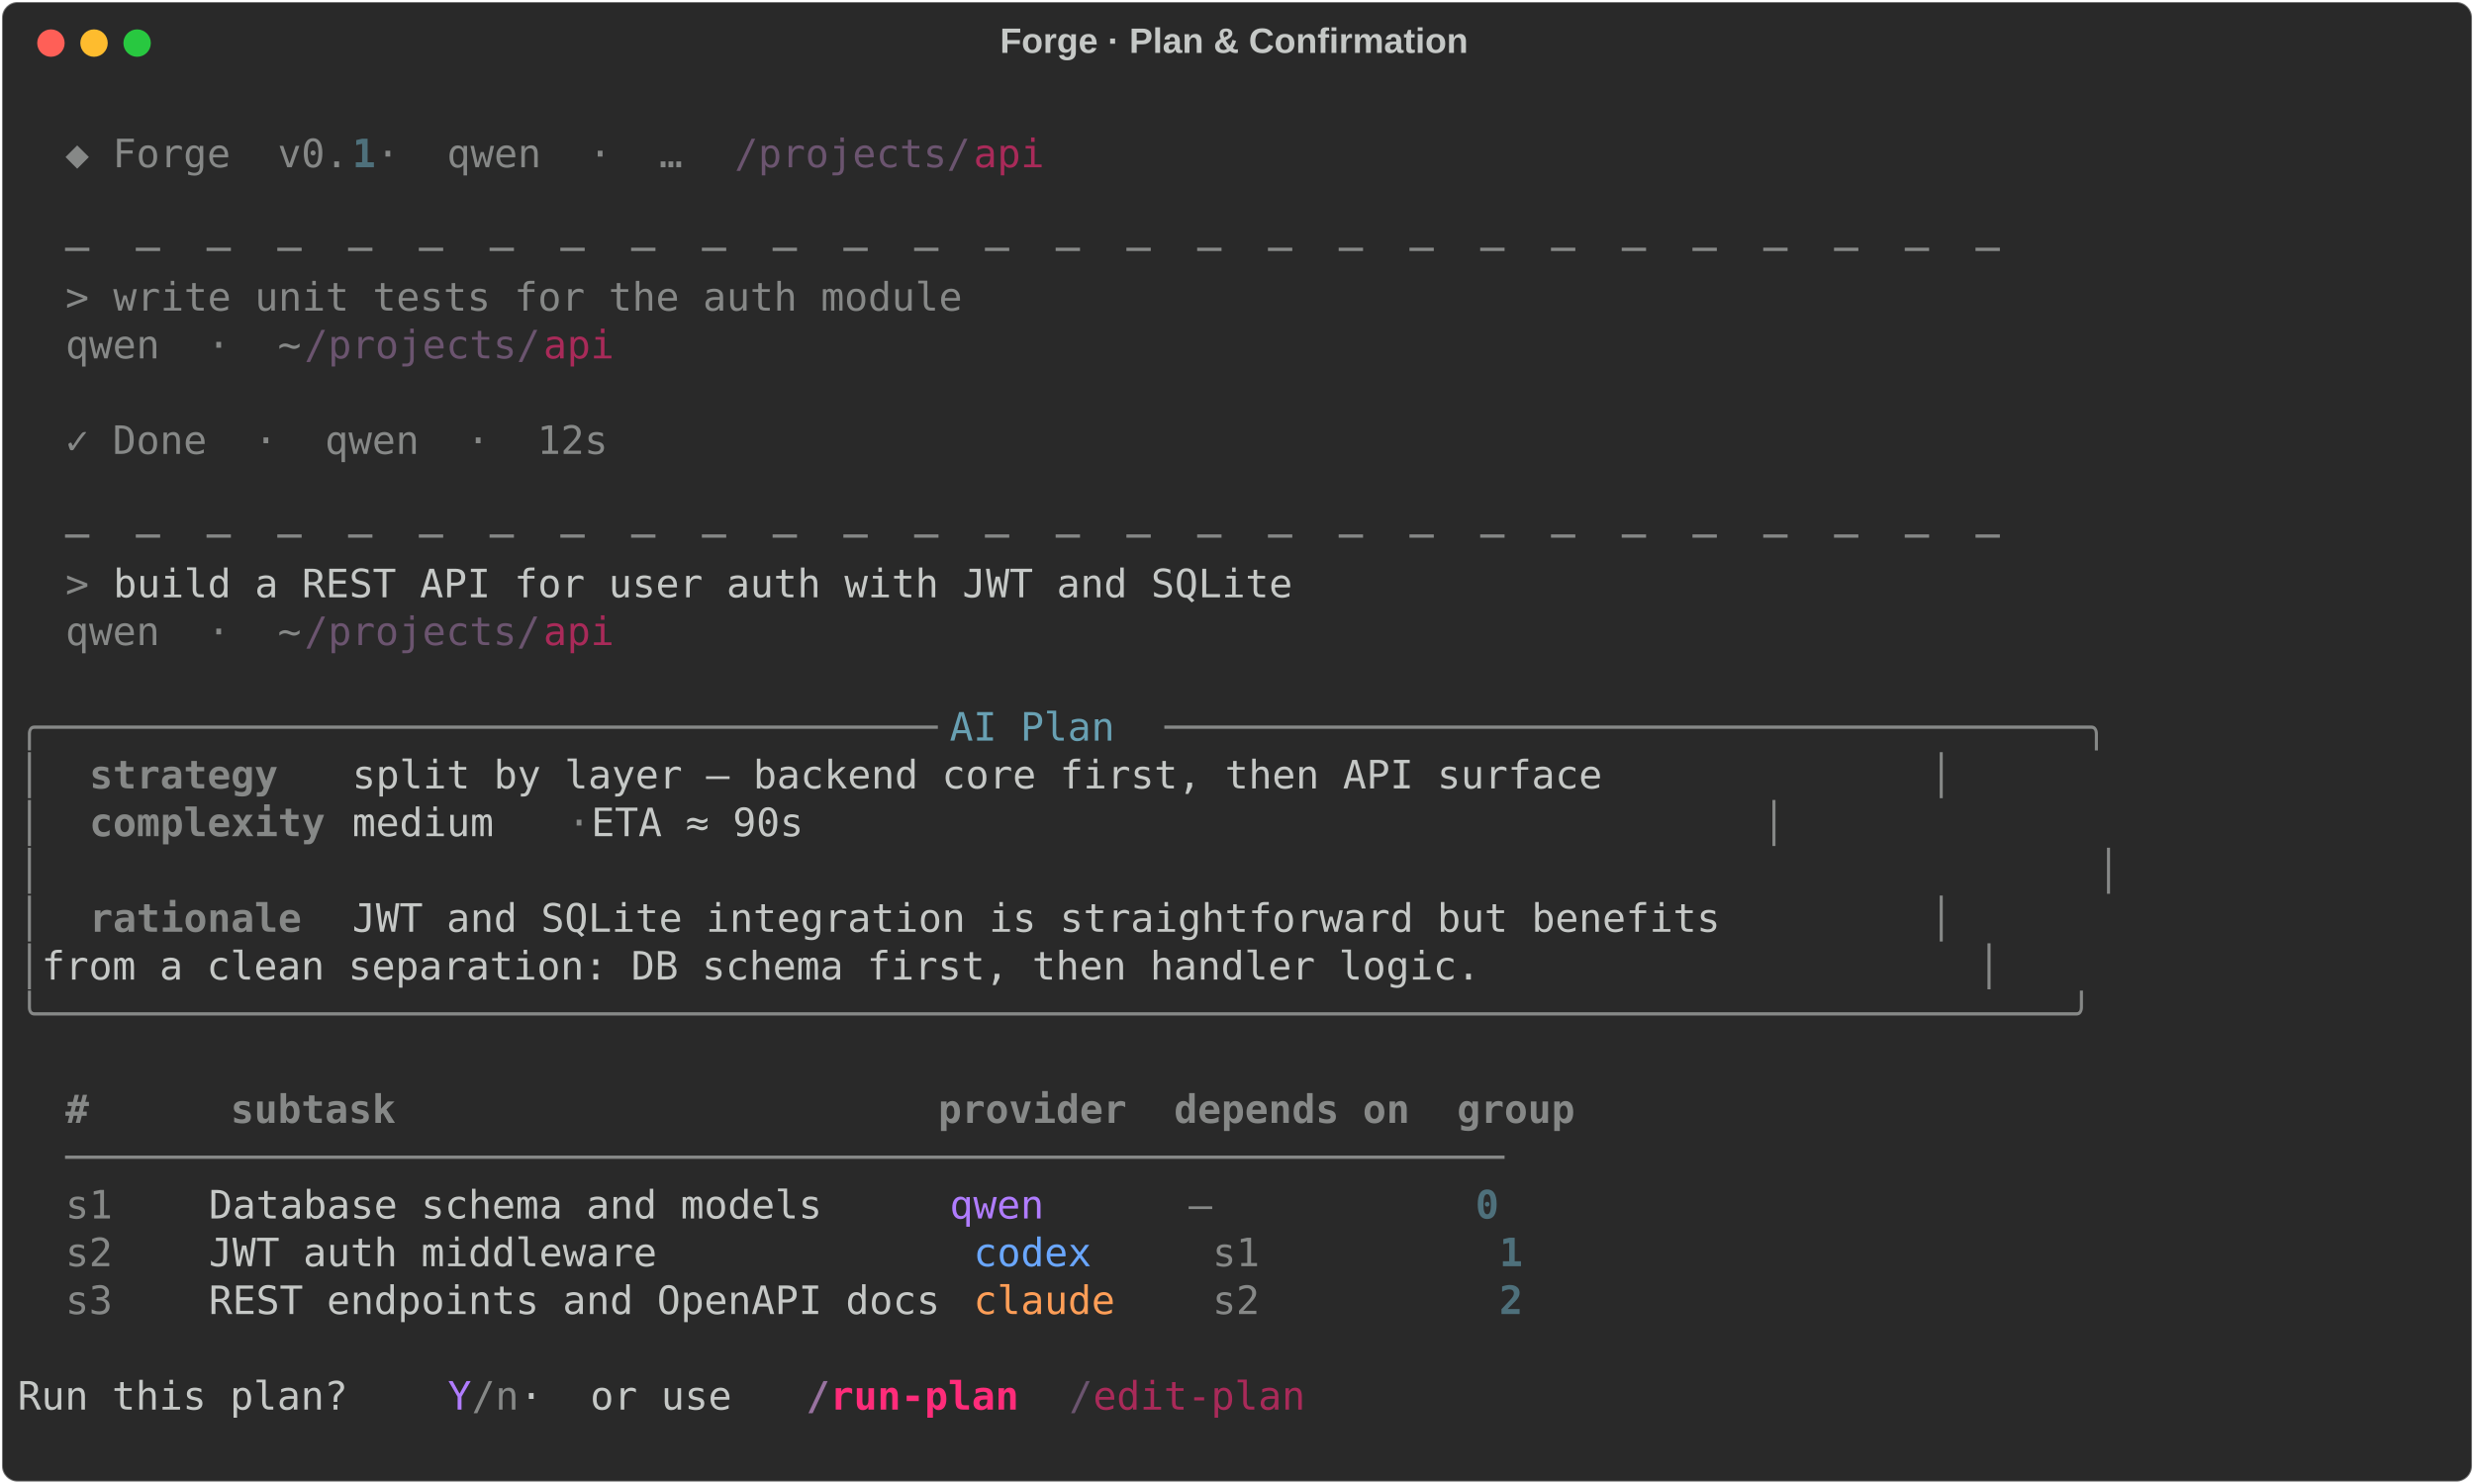
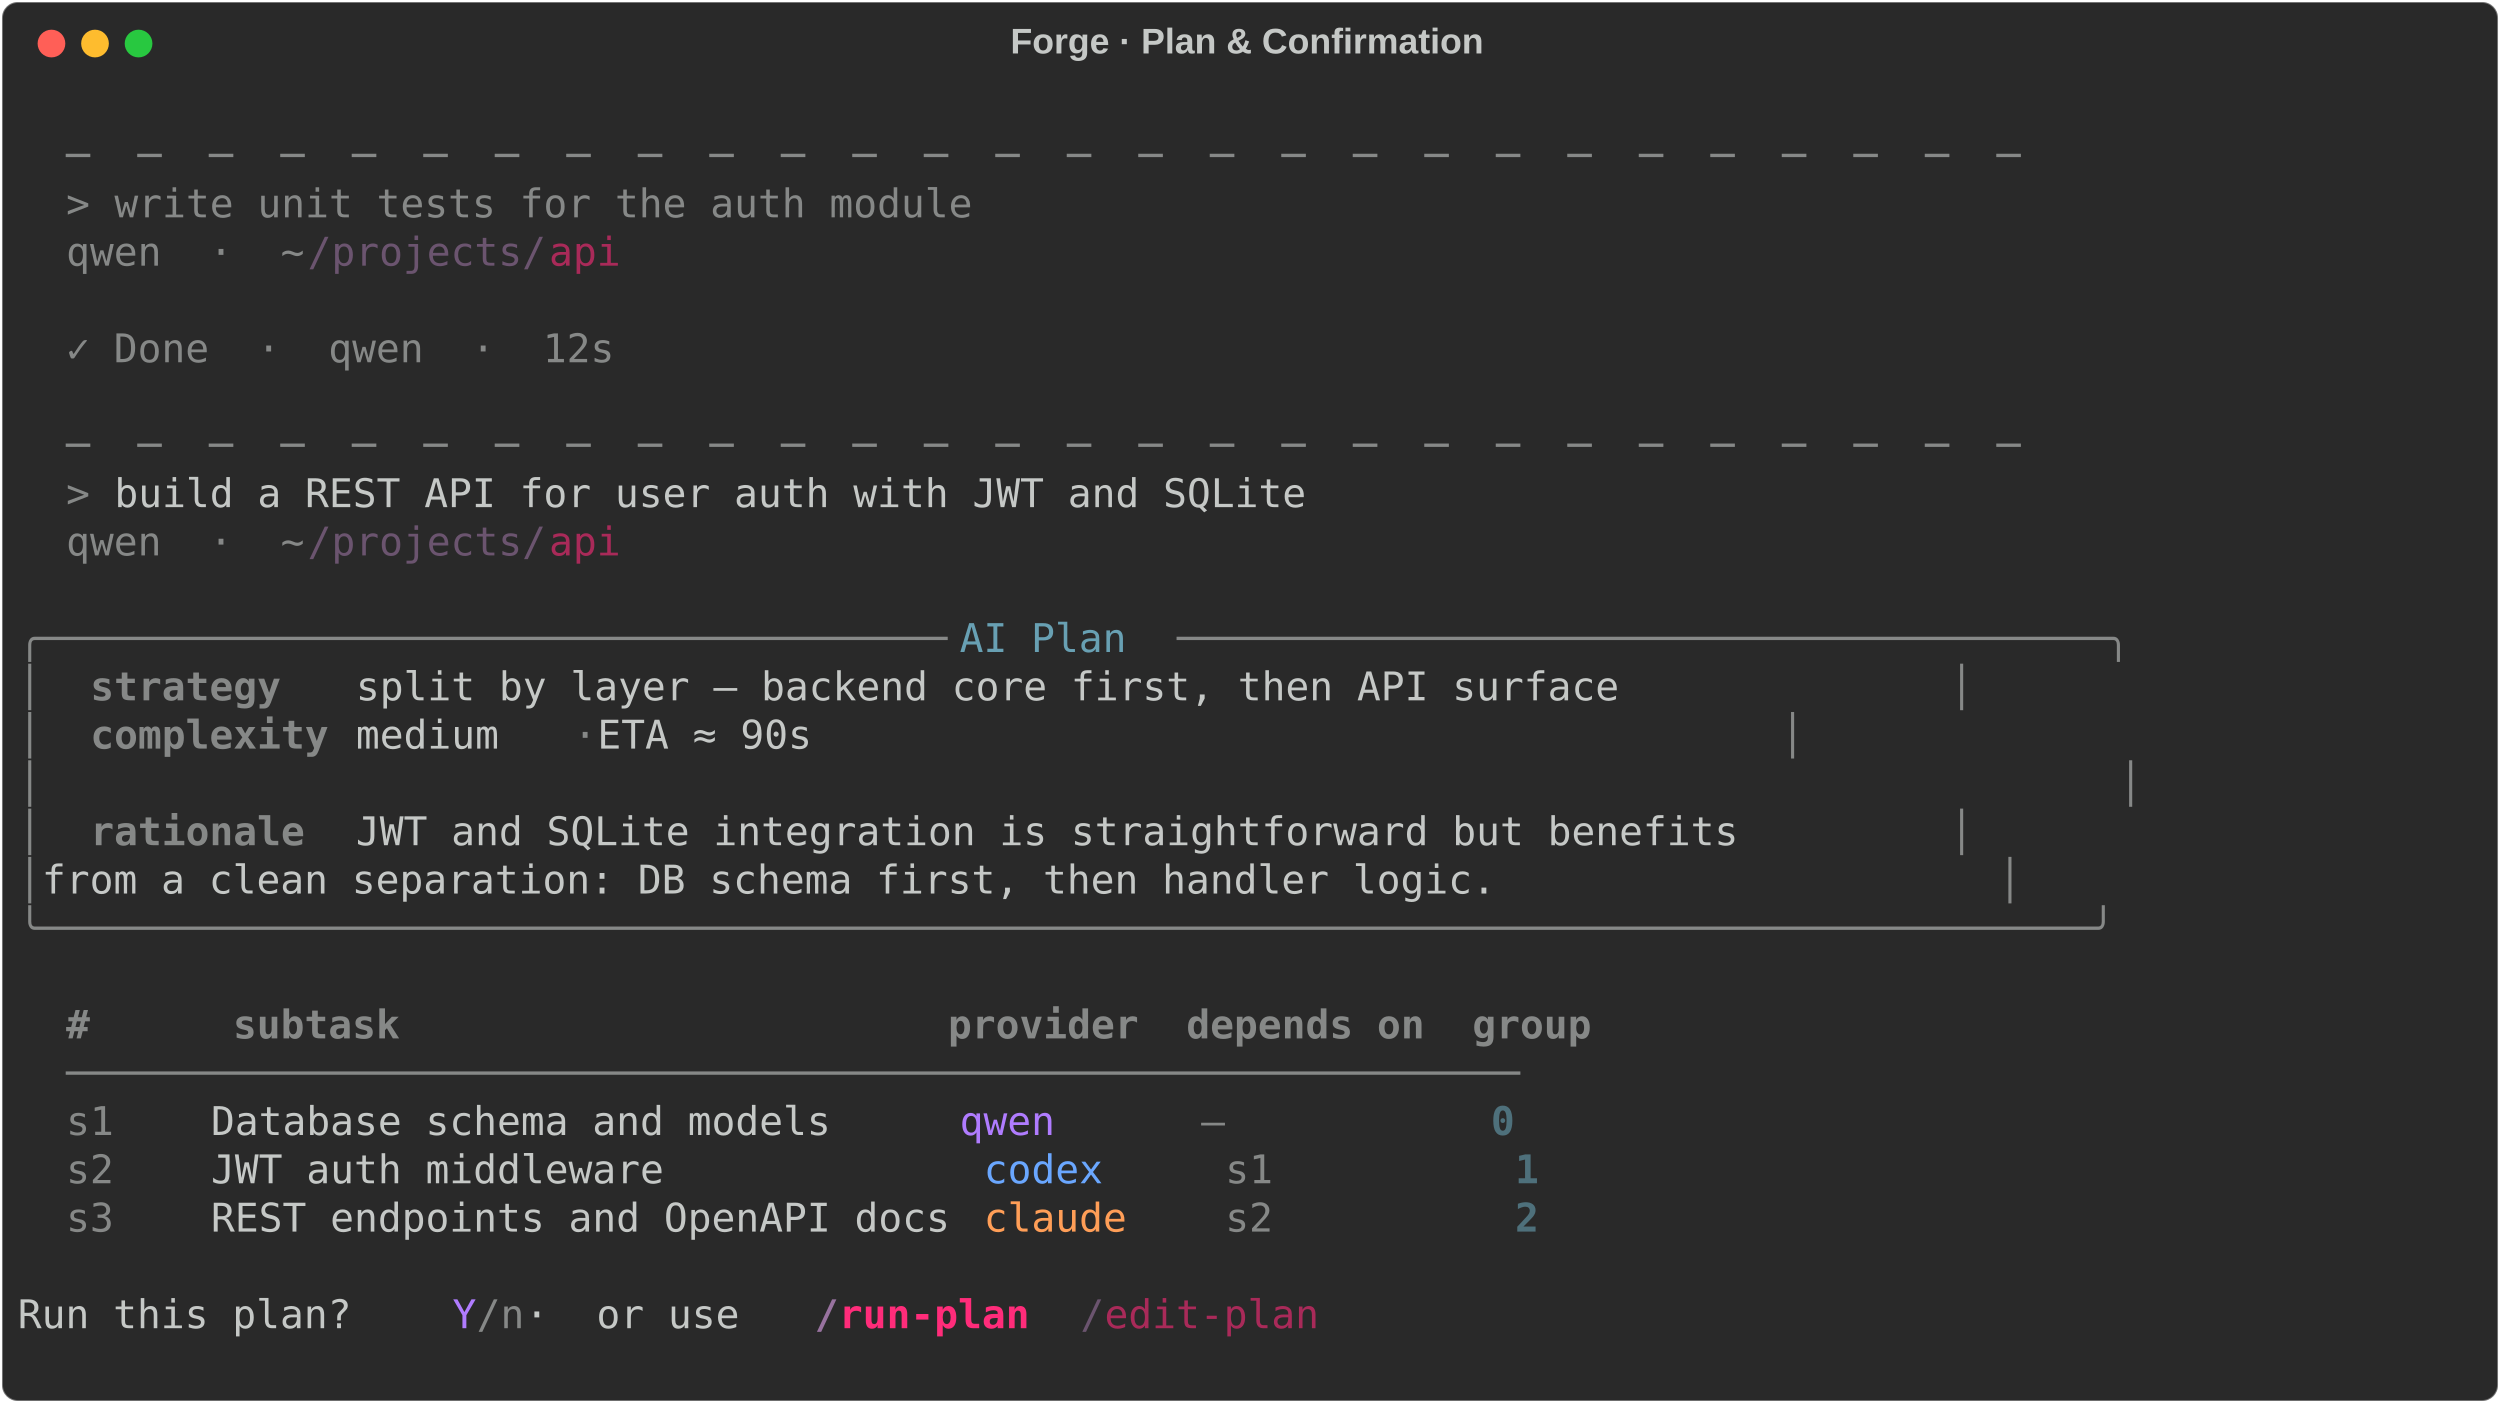
- <svg xmlns="http://www.w3.org/2000/svg" class="rich-terminal" viewBox="0 0 1263 757.6">
+ <svg xmlns="http://www.w3.org/2000/svg" class="rich-terminal" viewBox="0 0 1263 708.8">
  <style>

    @font-face {
        font-family: "Fira Code";
        src: local("FiraCode-Regular"),
                url("https://cdnjs.cloudflare.com/ajax/libs/firacode/6.2.0/woff2/FiraCode-Regular.woff2") format("woff2"),
                url("https://cdnjs.cloudflare.com/ajax/libs/firacode/6.2.0/woff/FiraCode-Regular.woff") format("woff");
        font-style: normal;
        font-weight: 400;
    }
    @font-face {
        font-family: "Fira Code";
        src: local("FiraCode-Bold"),
                url("https://cdnjs.cloudflare.com/ajax/libs/firacode/6.2.0/woff2/FiraCode-Bold.woff2") format("woff2"),
                url("https://cdnjs.cloudflare.com/ajax/libs/firacode/6.2.0/woff/FiraCode-Bold.woff") format("woff");
        font-style: bold;
        font-weight: 700;
    }

-     .terminal-3745211185-matrix {
+     .terminal-745002006-matrix {
        font-family: Fira Code, monospace;
        font-size: 20px;
        line-height: 24.4px;
        font-variant-east-asian: full-width;
    }

-     .terminal-3745211185-title {
+     .terminal-745002006-title {
        font-size: 18px;
        font-weight: bold;
        font-family: arial;
    }

-     .terminal-3745211185-r1 { fill: #c5c8c6 }
- .terminal-3745211185-r2 { fill: #868887 }
- .terminal-3745211185-r3 { fill: #4e707b;font-weight: bold }
- .terminal-3745211185-r4 { fill: #6b546f }
- .terminal-3745211185-r5 { fill: #a92a59 }
- .terminal-3745211185-r6 { fill: #68a0b3 }
- .terminal-3745211185-r7 { fill: #868887;font-weight: bold }
- .terminal-3745211185-r8 { fill: #b07cff }
- .terminal-3745211185-r9 { fill: #6aa7ff }
- .terminal-3745211185-r10 { fill: #ff9e57 }
- .terminal-3745211185-r11 { fill: #98729f;font-weight: bold }
- .terminal-3745211185-r12 { fill: #ff2c7a;font-weight: bold }
+     .terminal-745002006-r1 { fill: #c5c8c6 }
+ .terminal-745002006-r2 { fill: #868887 }
+ .terminal-745002006-r3 { fill: #6b546f }
+ .terminal-745002006-r4 { fill: #a92a59 }
+ .terminal-745002006-r5 { fill: #68a0b3 }
+ .terminal-745002006-r6 { fill: #868887;font-weight: bold }
+ .terminal-745002006-r7 { fill: #b07cff }
+ .terminal-745002006-r8 { fill: #4e707b;font-weight: bold }
+ .terminal-745002006-r9 { fill: #6aa7ff }
+ .terminal-745002006-r10 { fill: #ff9e57 }
+ .terminal-745002006-r11 { fill: #98729f;font-weight: bold }
+ .terminal-745002006-r12 { fill: #ff2c7a;font-weight: bold }
    </style>
  <defs>
-     <clipPath id="terminal-3745211185-clip-terminal">
-       <rect x="0" y="0" width="1243.4" height="706.6" />
-     </clipPath>
-     <clipPath id="terminal-3745211185-line-0">
+     <clipPath id="terminal-745002006-clip-terminal">
+       <rect x="0" y="0" width="1243.4" height="657.8" />
+     </clipPath>
+     <clipPath id="terminal-745002006-line-0">
      <rect x="0" y="1.5" width="1244.4" height="24.65" />
    </clipPath>
-     <clipPath id="terminal-3745211185-line-1">
+     <clipPath id="terminal-745002006-line-1">
      <rect x="0" y="25.9" width="1244.4" height="24.65" />
    </clipPath>
-     <clipPath id="terminal-3745211185-line-2">
+     <clipPath id="terminal-745002006-line-2">
      <rect x="0" y="50.3" width="1244.4" height="24.65" />
    </clipPath>
-     <clipPath id="terminal-3745211185-line-3">
+     <clipPath id="terminal-745002006-line-3">
      <rect x="0" y="74.7" width="1244.4" height="24.65" />
    </clipPath>
-     <clipPath id="terminal-3745211185-line-4">
+     <clipPath id="terminal-745002006-line-4">
      <rect x="0" y="99.1" width="1244.4" height="24.65" />
    </clipPath>
-     <clipPath id="terminal-3745211185-line-5">
+     <clipPath id="terminal-745002006-line-5">
      <rect x="0" y="123.5" width="1244.4" height="24.65" />
    </clipPath>
-     <clipPath id="terminal-3745211185-line-6">
+     <clipPath id="terminal-745002006-line-6">
      <rect x="0" y="147.9" width="1244.4" height="24.65" />
    </clipPath>
-     <clipPath id="terminal-3745211185-line-7">
+     <clipPath id="terminal-745002006-line-7">
      <rect x="0" y="172.3" width="1244.4" height="24.65" />
    </clipPath>
-     <clipPath id="terminal-3745211185-line-8">
+     <clipPath id="terminal-745002006-line-8">
      <rect x="0" y="196.7" width="1244.4" height="24.65" />
    </clipPath>
-     <clipPath id="terminal-3745211185-line-9">
+     <clipPath id="terminal-745002006-line-9">
      <rect x="0" y="221.1" width="1244.4" height="24.65" />
    </clipPath>
-     <clipPath id="terminal-3745211185-line-10">
+     <clipPath id="terminal-745002006-line-10">
      <rect x="0" y="245.5" width="1244.4" height="24.65" />
    </clipPath>
-     <clipPath id="terminal-3745211185-line-11">
+     <clipPath id="terminal-745002006-line-11">
      <rect x="0" y="269.9" width="1244.4" height="24.65" />
    </clipPath>
-     <clipPath id="terminal-3745211185-line-12">
+     <clipPath id="terminal-745002006-line-12">
      <rect x="0" y="294.3" width="1244.4" height="24.65" />
    </clipPath>
-     <clipPath id="terminal-3745211185-line-13">
+     <clipPath id="terminal-745002006-line-13">
      <rect x="0" y="318.7" width="1244.4" height="24.65" />
    </clipPath>
-     <clipPath id="terminal-3745211185-line-14">
+     <clipPath id="terminal-745002006-line-14">
      <rect x="0" y="343.1" width="1244.4" height="24.65" />
    </clipPath>
-     <clipPath id="terminal-3745211185-line-15">
+     <clipPath id="terminal-745002006-line-15">
      <rect x="0" y="367.5" width="1244.4" height="24.65" />
    </clipPath>
-     <clipPath id="terminal-3745211185-line-16">
+     <clipPath id="terminal-745002006-line-16">
      <rect x="0" y="391.9" width="1244.4" height="24.65" />
    </clipPath>
-     <clipPath id="terminal-3745211185-line-17">
+     <clipPath id="terminal-745002006-line-17">
      <rect x="0" y="416.3" width="1244.4" height="24.65" />
    </clipPath>
-     <clipPath id="terminal-3745211185-line-18">
+     <clipPath id="terminal-745002006-line-18">
      <rect x="0" y="440.7" width="1244.4" height="24.65" />
    </clipPath>
-     <clipPath id="terminal-3745211185-line-19">
+     <clipPath id="terminal-745002006-line-19">
      <rect x="0" y="465.1" width="1244.4" height="24.65" />
    </clipPath>
-     <clipPath id="terminal-3745211185-line-20">
+     <clipPath id="terminal-745002006-line-20">
      <rect x="0" y="489.5" width="1244.4" height="24.65" />
    </clipPath>
-     <clipPath id="terminal-3745211185-line-21">
+     <clipPath id="terminal-745002006-line-21">
      <rect x="0" y="513.9" width="1244.4" height="24.65" />
    </clipPath>
-     <clipPath id="terminal-3745211185-line-22">
+     <clipPath id="terminal-745002006-line-22">
      <rect x="0" y="538.3" width="1244.4" height="24.65" />
    </clipPath>
-     <clipPath id="terminal-3745211185-line-23">
+     <clipPath id="terminal-745002006-line-23">
      <rect x="0" y="562.7" width="1244.4" height="24.65" />
    </clipPath>
-     <clipPath id="terminal-3745211185-line-24">
+     <clipPath id="terminal-745002006-line-24">
      <rect x="0" y="587.1" width="1244.4" height="24.65" />
    </clipPath>
-     <clipPath id="terminal-3745211185-line-25">
+     <clipPath id="terminal-745002006-line-25">
      <rect x="0" y="611.5" width="1244.4" height="24.65" />
    </clipPath>
-     <clipPath id="terminal-3745211185-line-26">
-       <rect x="0" y="635.9" width="1244.4" height="24.65" />
-     </clipPath>
-     <clipPath id="terminal-3745211185-line-27">
-       <rect x="0" y="660.3" width="1244.4" height="24.65" />
-     </clipPath>
  </defs>
-   <rect fill="#292929" stroke="rgba(255,255,255,0.35)" stroke-width="1" x="1" y="1" width="1261" height="755.6" rx="8" />
-   <text class="terminal-3745211185-title" fill="#c5c8c6" text-anchor="middle" x="630" y="27">Forge · Plan &amp; Confirmation</text>
+   <rect fill="#292929" stroke="rgba(255,255,255,0.35)" stroke-width="1" x="1" y="1" width="1261" height="706.8" rx="8" />
+   <text class="terminal-745002006-title" fill="#c5c8c6" text-anchor="middle" x="630" y="27">Forge · Plan &amp; Confirmation</text>
  <g transform="translate(26,22)">
    <circle cx="0" cy="0" r="7" fill="#ff5f57" />
    <circle cx="22" cy="0" r="7" fill="#febc2e" />
    <circle cx="44" cy="0" r="7" fill="#28c840" />
  </g>
-   <g transform="translate(9, 41)" clip-path="url(#terminal-3745211185-clip-terminal)">
-     <g class="terminal-3745211185-matrix">
-       <text class="terminal-3745211185-r1" x="1244.4" y="20" textLength="12.2" clip-path="url(#terminal-3745211185-line-0)">
- </text>
-       <text class="terminal-3745211185-r2" x="24.4" y="44.4" textLength="146.4" clip-path="url(#terminal-3745211185-line-1)">◆ Forge  v0.</text>
-       <text class="terminal-3745211185-r3" x="170.8" y="44.4" textLength="12.2" clip-path="url(#terminal-3745211185-line-1)">1</text>
-       <text class="terminal-3745211185-r2" x="183" y="44.4" textLength="183" clip-path="url(#terminal-3745211185-line-1)">  ·  qwen  ·  …</text>
-       <text class="terminal-3745211185-r4" x="366" y="44.4" textLength="122" clip-path="url(#terminal-3745211185-line-1)">/projects/</text>
-       <text class="terminal-3745211185-r5" x="488" y="44.4" textLength="36.6" clip-path="url(#terminal-3745211185-line-1)">api</text>
-       <text class="terminal-3745211185-r1" x="1244.4" y="44.4" textLength="12.2" clip-path="url(#terminal-3745211185-line-1)">
- </text>
-       <text class="terminal-3745211185-r1" x="1244.4" y="68.8" textLength="12.2" clip-path="url(#terminal-3745211185-line-2)">
- </text>
-       <text class="terminal-3745211185-r2" x="24.4" y="93.2" textLength="1049.2" clip-path="url(#terminal-3745211185-line-3)">  ─  ─  ─  ─  ─  ─  ─  ─  ─  ─  ─  ─  ─  ─  ─  ─  ─  ─  ─  ─  ─  ─  ─  ─  ─  ─  ─  ─  </text>
-       <text class="terminal-3745211185-r1" x="1244.4" y="93.2" textLength="12.2" clip-path="url(#terminal-3745211185-line-3)">
- </text>
-       <text class="terminal-3745211185-r2" x="24.4" y="117.6" textLength="12.2" clip-path="url(#terminal-3745211185-line-4)">&gt;</text>
-       <text class="terminal-3745211185-r2" x="48.8" y="117.6" textLength="439.2" clip-path="url(#terminal-3745211185-line-4)">write unit tests for the auth module</text>
-       <text class="terminal-3745211185-r1" x="1244.4" y="117.6" textLength="12.2" clip-path="url(#terminal-3745211185-line-4)">
- </text>
-       <text class="terminal-3745211185-r2" x="24.4" y="142" textLength="122" clip-path="url(#terminal-3745211185-line-5)">qwen  ·  ~</text>
-       <text class="terminal-3745211185-r4" x="146.4" y="142" textLength="122" clip-path="url(#terminal-3745211185-line-5)">/projects/</text>
-       <text class="terminal-3745211185-r5" x="268.4" y="142" textLength="36.6" clip-path="url(#terminal-3745211185-line-5)">api</text>
-       <text class="terminal-3745211185-r1" x="1244.4" y="142" textLength="12.2" clip-path="url(#terminal-3745211185-line-5)">
- </text>
-       <text class="terminal-3745211185-r1" x="1244.4" y="166.4" textLength="12.2" clip-path="url(#terminal-3745211185-line-6)">
- </text>
-       <text class="terminal-3745211185-r2" x="24.4" y="190.8" textLength="280.6" clip-path="url(#terminal-3745211185-line-7)">✓ Done  ·  qwen  ·  12s</text>
-       <text class="terminal-3745211185-r1" x="1244.4" y="190.8" textLength="12.2" clip-path="url(#terminal-3745211185-line-7)">
- </text>
-       <text class="terminal-3745211185-r1" x="1244.4" y="215.2" textLength="12.2" clip-path="url(#terminal-3745211185-line-8)">
- </text>
-       <text class="terminal-3745211185-r2" x="24.4" y="239.6" textLength="1049.2" clip-path="url(#terminal-3745211185-line-9)">  ─  ─  ─  ─  ─  ─  ─  ─  ─  ─  ─  ─  ─  ─  ─  ─  ─  ─  ─  ─  ─  ─  ─  ─  ─  ─  ─  ─  </text>
-       <text class="terminal-3745211185-r1" x="1244.4" y="239.6" textLength="12.2" clip-path="url(#terminal-3745211185-line-9)">
- </text>
-       <text class="terminal-3745211185-r2" x="24.4" y="264" textLength="12.2" clip-path="url(#terminal-3745211185-line-10)">&gt;</text>
-       <text class="terminal-3745211185-r1" x="48.8" y="264" textLength="610" clip-path="url(#terminal-3745211185-line-10)">build a REST API for user auth with JWT and SQLite</text>
-       <text class="terminal-3745211185-r1" x="1244.4" y="264" textLength="12.2" clip-path="url(#terminal-3745211185-line-10)">
- </text>
-       <text class="terminal-3745211185-r2" x="24.4" y="288.4" textLength="122" clip-path="url(#terminal-3745211185-line-11)">qwen  ·  ~</text>
-       <text class="terminal-3745211185-r4" x="146.4" y="288.4" textLength="122" clip-path="url(#terminal-3745211185-line-11)">/projects/</text>
-       <text class="terminal-3745211185-r5" x="268.4" y="288.4" textLength="36.6" clip-path="url(#terminal-3745211185-line-11)">api</text>
-       <text class="terminal-3745211185-r1" x="1244.4" y="288.4" textLength="12.2" clip-path="url(#terminal-3745211185-line-11)">
- </text>
-       <text class="terminal-3745211185-r1" x="1244.4" y="312.8" textLength="12.2" clip-path="url(#terminal-3745211185-line-12)">
- </text>
-       <text class="terminal-3745211185-r2" x="0" y="337.2" textLength="475.8" clip-path="url(#terminal-3745211185-line-13)">╭──────────────────────────────────────</text>
-       <text class="terminal-3745211185-r6" x="475.8" y="337.2" textLength="109.8" clip-path="url(#terminal-3745211185-line-13)"> AI Plan </text>
-       <text class="terminal-3745211185-r2" x="585.6" y="337.2" textLength="488" clip-path="url(#terminal-3745211185-line-13)">───────────────────────────────────────╮</text>
-       <text class="terminal-3745211185-r1" x="1244.4" y="337.2" textLength="12.2" clip-path="url(#terminal-3745211185-line-13)">
- </text>
-       <text class="terminal-3745211185-r2" x="0" y="361.6" textLength="12.2" clip-path="url(#terminal-3745211185-line-14)">│</text>
-       <text class="terminal-3745211185-r7" x="36.6" y="361.6" textLength="134.2" clip-path="url(#terminal-3745211185-line-14)">strategy   </text>
-       <text class="terminal-3745211185-r1" x="170.8" y="361.6" textLength="805.2" clip-path="url(#terminal-3745211185-line-14)"> split by layer — backend core first, then API surface            </text>
-       <text class="terminal-3745211185-r2" x="976" y="361.6" textLength="12.2" clip-path="url(#terminal-3745211185-line-14)">│</text>
-       <text class="terminal-3745211185-r1" x="1244.4" y="361.6" textLength="12.2" clip-path="url(#terminal-3745211185-line-14)">
- </text>
-       <text class="terminal-3745211185-r2" x="0" y="386" textLength="12.2" clip-path="url(#terminal-3745211185-line-15)">│</text>
-       <text class="terminal-3745211185-r7" x="36.6" y="386" textLength="134.2" clip-path="url(#terminal-3745211185-line-15)">complexity </text>
-       <text class="terminal-3745211185-r1" x="170.8" y="386" textLength="109.8" clip-path="url(#terminal-3745211185-line-15)"> medium  </text>
-       <text class="terminal-3745211185-r2" x="280.6" y="386" textLength="12.2" clip-path="url(#terminal-3745211185-line-15)">·</text>
-       <text class="terminal-3745211185-r1" x="292.8" y="386" textLength="597.8" clip-path="url(#terminal-3745211185-line-15)">  ETA ≈ 90s                                      </text>
-       <text class="terminal-3745211185-r2" x="890.6" y="386" textLength="12.2" clip-path="url(#terminal-3745211185-line-15)">│</text>
-       <text class="terminal-3745211185-r1" x="1244.4" y="386" textLength="12.2" clip-path="url(#terminal-3745211185-line-15)">
- </text>
-       <text class="terminal-3745211185-r2" x="0" y="410.4" textLength="12.2" clip-path="url(#terminal-3745211185-line-16)">│</text>
-       <text class="terminal-3745211185-r2" x="1061.4" y="410.4" textLength="12.2" clip-path="url(#terminal-3745211185-line-16)">│</text>
-       <text class="terminal-3745211185-r1" x="1244.4" y="410.4" textLength="12.2" clip-path="url(#terminal-3745211185-line-16)">
- </text>
-       <text class="terminal-3745211185-r2" x="0" y="434.8" textLength="12.2" clip-path="url(#terminal-3745211185-line-17)">│</text>
-       <text class="terminal-3745211185-r7" x="36.6" y="434.8" textLength="134.2" clip-path="url(#terminal-3745211185-line-17)">rationale  </text>
-       <text class="terminal-3745211185-r1" x="170.8" y="434.8" textLength="805.2" clip-path="url(#terminal-3745211185-line-17)"> JWT and SQLite integration is straightforward but benefits       </text>
-       <text class="terminal-3745211185-r2" x="976" y="434.8" textLength="12.2" clip-path="url(#terminal-3745211185-line-17)">│</text>
-       <text class="terminal-3745211185-r1" x="1244.4" y="434.8" textLength="12.2" clip-path="url(#terminal-3745211185-line-17)">
- </text>
-       <text class="terminal-3745211185-r2" x="0" y="459.2" textLength="12.2" clip-path="url(#terminal-3745211185-line-18)">│</text>
-       <text class="terminal-3745211185-r1" x="12.2" y="459.2" textLength="988.2" clip-path="url(#terminal-3745211185-line-18)">               from a clean separation: DB schema first, then handler logic.     </text>
-       <text class="terminal-3745211185-r2" x="1000.4" y="459.2" textLength="12.2" clip-path="url(#terminal-3745211185-line-18)">│</text>
-       <text class="terminal-3745211185-r1" x="1244.4" y="459.2" textLength="12.2" clip-path="url(#terminal-3745211185-line-18)">
- </text>
-       <text class="terminal-3745211185-r2" x="0" y="483.6" textLength="1073.6" clip-path="url(#terminal-3745211185-line-19)">╰──────────────────────────────────────────────────────────────────────────────────────╯</text>
-       <text class="terminal-3745211185-r1" x="1244.4" y="483.6" textLength="12.2" clip-path="url(#terminal-3745211185-line-19)">
- </text>
-       <text class="terminal-3745211185-r1" x="1244.4" y="508" textLength="12.2" clip-path="url(#terminal-3745211185-line-20)">
- </text>
-       <text class="terminal-3745211185-r7" x="24.4" y="532.4" textLength="780.8" clip-path="url(#terminal-3745211185-line-21)">#      subtask                       provider  depends on  group</text>
-       <text class="terminal-3745211185-r1" x="1244.4" y="532.4" textLength="12.2" clip-path="url(#terminal-3745211185-line-21)">
- </text>
-       <text class="terminal-3745211185-r2" x="24.4" y="556.8" textLength="744.2" clip-path="url(#terminal-3745211185-line-22)">─────────────────────────────────────────────────────────────</text>
-       <text class="terminal-3745211185-r1" x="1244.4" y="556.8" textLength="12.2" clip-path="url(#terminal-3745211185-line-22)">
- </text>
-       <text class="terminal-3745211185-r2" x="24.4" y="581.2" textLength="73.2" clip-path="url(#terminal-3745211185-line-23)">s1    </text>
-       <text class="terminal-3745211185-r1" x="97.6" y="581.2" textLength="378.2" clip-path="url(#terminal-3745211185-line-23)">Database schema and models     </text>
-       <text class="terminal-3745211185-r8" x="475.8" y="581.2" textLength="122" clip-path="url(#terminal-3745211185-line-23)">qwen      </text>
-       <text class="terminal-3745211185-r2" x="597.8" y="581.2" textLength="146.4" clip-path="url(#terminal-3745211185-line-23)">—           </text>
-       <text class="terminal-3745211185-r3" x="744.2" y="581.2" textLength="12.2" clip-path="url(#terminal-3745211185-line-23)">0</text>
-       <text class="terminal-3745211185-r1" x="1244.4" y="581.2" textLength="12.2" clip-path="url(#terminal-3745211185-line-23)">
- </text>
-       <text class="terminal-3745211185-r2" x="24.4" y="605.6" textLength="73.2" clip-path="url(#terminal-3745211185-line-24)">s2    </text>
-       <text class="terminal-3745211185-r1" x="97.6" y="605.6" textLength="390.4" clip-path="url(#terminal-3745211185-line-24)">JWT auth middleware             </text>
-       <text class="terminal-3745211185-r9" x="488" y="605.6" textLength="122" clip-path="url(#terminal-3745211185-line-24)">codex     </text>
-       <text class="terminal-3745211185-r2" x="610" y="605.6" textLength="146.4" clip-path="url(#terminal-3745211185-line-24)">s1          </text>
-       <text class="terminal-3745211185-r3" x="756.4" y="605.6" textLength="12.2" clip-path="url(#terminal-3745211185-line-24)">1</text>
-       <text class="terminal-3745211185-r1" x="1244.4" y="605.6" textLength="12.2" clip-path="url(#terminal-3745211185-line-24)">
- </text>
-       <text class="terminal-3745211185-r2" x="24.4" y="630" textLength="73.2" clip-path="url(#terminal-3745211185-line-25)">s3    </text>
-       <text class="terminal-3745211185-r1" x="97.6" y="630" textLength="390.4" clip-path="url(#terminal-3745211185-line-25)">REST endpoints and OpenAPI docs </text>
-       <text class="terminal-3745211185-r10" x="488" y="630" textLength="122" clip-path="url(#terminal-3745211185-line-25)">claude    </text>
-       <text class="terminal-3745211185-r2" x="610" y="630" textLength="146.4" clip-path="url(#terminal-3745211185-line-25)">s2          </text>
-       <text class="terminal-3745211185-r3" x="756.4" y="630" textLength="12.2" clip-path="url(#terminal-3745211185-line-25)">2</text>
-       <text class="terminal-3745211185-r1" x="1244.4" y="630" textLength="12.2" clip-path="url(#terminal-3745211185-line-25)">
- </text>
-       <text class="terminal-3745211185-r1" x="1244.4" y="654.4" textLength="12.2" clip-path="url(#terminal-3745211185-line-26)">
- </text>
-       <text class="terminal-3745211185-r1" x="0" y="678.8" textLength="219.6" clip-path="url(#terminal-3745211185-line-27)">  Run this plan?  </text>
-       <text class="terminal-3745211185-r8" x="219.6" y="678.8" textLength="12.2" clip-path="url(#terminal-3745211185-line-27)">Y</text>
-       <text class="terminal-3745211185-r2" x="231.8" y="678.8" textLength="24.4" clip-path="url(#terminal-3745211185-line-27)">/n</text>
-       <text class="terminal-3745211185-r1" x="256.2" y="678.8" textLength="146.4" clip-path="url(#terminal-3745211185-line-27)">  ·  or use </text>
-       <text class="terminal-3745211185-r11" x="402.6" y="678.8" textLength="12.2" clip-path="url(#terminal-3745211185-line-27)">/</text>
-       <text class="terminal-3745211185-r12" x="414.8" y="678.8" textLength="97.6" clip-path="url(#terminal-3745211185-line-27)">run-plan</text>
-       <text class="terminal-3745211185-r4" x="536.8" y="678.8" textLength="12.2" clip-path="url(#terminal-3745211185-line-27)">/</text>
-       <text class="terminal-3745211185-r5" x="549" y="678.8" textLength="109.8" clip-path="url(#terminal-3745211185-line-27)">edit-plan</text>
-       <text class="terminal-3745211185-r1" x="1244.4" y="678.8" textLength="12.2" clip-path="url(#terminal-3745211185-line-27)">
- </text>
-       <text class="terminal-3745211185-r1" x="1244.4" y="703.2" textLength="12.2" clip-path="url(#terminal-3745211185-line-28)">
+   <g transform="translate(9, 41)" clip-path="url(#terminal-745002006-clip-terminal)">
+     <g class="terminal-745002006-matrix">
+       <text class="terminal-745002006-r1" x="1244.4" y="20" textLength="12.2" clip-path="url(#terminal-745002006-line-0)">
+ </text>
+       <text class="terminal-745002006-r2" x="24.4" y="44.4" textLength="1049.2" clip-path="url(#terminal-745002006-line-1)">  ─  ─  ─  ─  ─  ─  ─  ─  ─  ─  ─  ─  ─  ─  ─  ─  ─  ─  ─  ─  ─  ─  ─  ─  ─  ─  ─  ─  </text>
+       <text class="terminal-745002006-r1" x="1244.4" y="44.4" textLength="12.2" clip-path="url(#terminal-745002006-line-1)">
+ </text>
+       <text class="terminal-745002006-r2" x="24.4" y="68.8" textLength="12.2" clip-path="url(#terminal-745002006-line-2)">&gt;</text>
+       <text class="terminal-745002006-r2" x="48.8" y="68.8" textLength="439.2" clip-path="url(#terminal-745002006-line-2)">write unit tests for the auth module</text>
+       <text class="terminal-745002006-r1" x="1244.4" y="68.8" textLength="12.2" clip-path="url(#terminal-745002006-line-2)">
+ </text>
+       <text class="terminal-745002006-r2" x="24.4" y="93.2" textLength="122" clip-path="url(#terminal-745002006-line-3)">qwen  ·  ~</text>
+       <text class="terminal-745002006-r3" x="146.4" y="93.2" textLength="122" clip-path="url(#terminal-745002006-line-3)">/projects/</text>
+       <text class="terminal-745002006-r4" x="268.4" y="93.2" textLength="36.6" clip-path="url(#terminal-745002006-line-3)">api</text>
+       <text class="terminal-745002006-r1" x="1244.4" y="93.2" textLength="12.2" clip-path="url(#terminal-745002006-line-3)">
+ </text>
+       <text class="terminal-745002006-r1" x="1244.4" y="117.6" textLength="12.2" clip-path="url(#terminal-745002006-line-4)">
+ </text>
+       <text class="terminal-745002006-r2" x="24.4" y="142" textLength="280.6" clip-path="url(#terminal-745002006-line-5)">✓ Done  ·  qwen  ·  12s</text>
+       <text class="terminal-745002006-r1" x="1244.4" y="142" textLength="12.2" clip-path="url(#terminal-745002006-line-5)">
+ </text>
+       <text class="terminal-745002006-r1" x="1244.4" y="166.4" textLength="12.2" clip-path="url(#terminal-745002006-line-6)">
+ </text>
+       <text class="terminal-745002006-r2" x="24.4" y="190.8" textLength="1049.2" clip-path="url(#terminal-745002006-line-7)">  ─  ─  ─  ─  ─  ─  ─  ─  ─  ─  ─  ─  ─  ─  ─  ─  ─  ─  ─  ─  ─  ─  ─  ─  ─  ─  ─  ─  </text>
+       <text class="terminal-745002006-r1" x="1244.4" y="190.8" textLength="12.2" clip-path="url(#terminal-745002006-line-7)">
+ </text>
+       <text class="terminal-745002006-r2" x="24.4" y="215.2" textLength="12.2" clip-path="url(#terminal-745002006-line-8)">&gt;</text>
+       <text class="terminal-745002006-r1" x="48.8" y="215.2" textLength="610" clip-path="url(#terminal-745002006-line-8)">build a REST API for user auth with JWT and SQLite</text>
+       <text class="terminal-745002006-r1" x="1244.4" y="215.2" textLength="12.2" clip-path="url(#terminal-745002006-line-8)">
+ </text>
+       <text class="terminal-745002006-r2" x="24.4" y="239.6" textLength="122" clip-path="url(#terminal-745002006-line-9)">qwen  ·  ~</text>
+       <text class="terminal-745002006-r3" x="146.4" y="239.6" textLength="122" clip-path="url(#terminal-745002006-line-9)">/projects/</text>
+       <text class="terminal-745002006-r4" x="268.4" y="239.6" textLength="36.6" clip-path="url(#terminal-745002006-line-9)">api</text>
+       <text class="terminal-745002006-r1" x="1244.4" y="239.6" textLength="12.2" clip-path="url(#terminal-745002006-line-9)">
+ </text>
+       <text class="terminal-745002006-r1" x="1244.4" y="264" textLength="12.2" clip-path="url(#terminal-745002006-line-10)">
+ </text>
+       <text class="terminal-745002006-r2" x="0" y="288.4" textLength="475.8" clip-path="url(#terminal-745002006-line-11)">╭──────────────────────────────────────</text>
+       <text class="terminal-745002006-r5" x="475.8" y="288.4" textLength="109.8" clip-path="url(#terminal-745002006-line-11)"> AI Plan </text>
+       <text class="terminal-745002006-r2" x="585.6" y="288.4" textLength="488" clip-path="url(#terminal-745002006-line-11)">───────────────────────────────────────╮</text>
+       <text class="terminal-745002006-r1" x="1244.4" y="288.4" textLength="12.2" clip-path="url(#terminal-745002006-line-11)">
+ </text>
+       <text class="terminal-745002006-r2" x="0" y="312.8" textLength="12.2" clip-path="url(#terminal-745002006-line-12)">│</text>
+       <text class="terminal-745002006-r6" x="36.6" y="312.8" textLength="134.2" clip-path="url(#terminal-745002006-line-12)">strategy   </text>
+       <text class="terminal-745002006-r1" x="170.8" y="312.8" textLength="805.2" clip-path="url(#terminal-745002006-line-12)"> split by layer — backend core first, then API surface            </text>
+       <text class="terminal-745002006-r2" x="976" y="312.8" textLength="12.2" clip-path="url(#terminal-745002006-line-12)">│</text>
+       <text class="terminal-745002006-r1" x="1244.4" y="312.8" textLength="12.2" clip-path="url(#terminal-745002006-line-12)">
+ </text>
+       <text class="terminal-745002006-r2" x="0" y="337.2" textLength="12.2" clip-path="url(#terminal-745002006-line-13)">│</text>
+       <text class="terminal-745002006-r6" x="36.6" y="337.2" textLength="134.2" clip-path="url(#terminal-745002006-line-13)">complexity </text>
+       <text class="terminal-745002006-r1" x="170.8" y="337.2" textLength="109.8" clip-path="url(#terminal-745002006-line-13)"> medium  </text>
+       <text class="terminal-745002006-r2" x="280.6" y="337.2" textLength="12.2" clip-path="url(#terminal-745002006-line-13)">·</text>
+       <text class="terminal-745002006-r1" x="292.8" y="337.2" textLength="597.8" clip-path="url(#terminal-745002006-line-13)">  ETA ≈ 90s                                      </text>
+       <text class="terminal-745002006-r2" x="890.6" y="337.2" textLength="12.2" clip-path="url(#terminal-745002006-line-13)">│</text>
+       <text class="terminal-745002006-r1" x="1244.4" y="337.2" textLength="12.2" clip-path="url(#terminal-745002006-line-13)">
+ </text>
+       <text class="terminal-745002006-r2" x="0" y="361.6" textLength="12.2" clip-path="url(#terminal-745002006-line-14)">│</text>
+       <text class="terminal-745002006-r2" x="1061.4" y="361.6" textLength="12.2" clip-path="url(#terminal-745002006-line-14)">│</text>
+       <text class="terminal-745002006-r1" x="1244.4" y="361.6" textLength="12.2" clip-path="url(#terminal-745002006-line-14)">
+ </text>
+       <text class="terminal-745002006-r2" x="0" y="386" textLength="12.2" clip-path="url(#terminal-745002006-line-15)">│</text>
+       <text class="terminal-745002006-r6" x="36.6" y="386" textLength="134.2" clip-path="url(#terminal-745002006-line-15)">rationale  </text>
+       <text class="terminal-745002006-r1" x="170.8" y="386" textLength="805.2" clip-path="url(#terminal-745002006-line-15)"> JWT and SQLite integration is straightforward but benefits       </text>
+       <text class="terminal-745002006-r2" x="976" y="386" textLength="12.2" clip-path="url(#terminal-745002006-line-15)">│</text>
+       <text class="terminal-745002006-r1" x="1244.4" y="386" textLength="12.2" clip-path="url(#terminal-745002006-line-15)">
+ </text>
+       <text class="terminal-745002006-r2" x="0" y="410.4" textLength="12.2" clip-path="url(#terminal-745002006-line-16)">│</text>
+       <text class="terminal-745002006-r1" x="12.2" y="410.4" textLength="988.2" clip-path="url(#terminal-745002006-line-16)">               from a clean separation: DB schema first, then handler logic.     </text>
+       <text class="terminal-745002006-r2" x="1000.4" y="410.4" textLength="12.2" clip-path="url(#terminal-745002006-line-16)">│</text>
+       <text class="terminal-745002006-r1" x="1244.4" y="410.4" textLength="12.2" clip-path="url(#terminal-745002006-line-16)">
+ </text>
+       <text class="terminal-745002006-r2" x="0" y="434.8" textLength="1073.6" clip-path="url(#terminal-745002006-line-17)">╰──────────────────────────────────────────────────────────────────────────────────────╯</text>
+       <text class="terminal-745002006-r1" x="1244.4" y="434.8" textLength="12.2" clip-path="url(#terminal-745002006-line-17)">
+ </text>
+       <text class="terminal-745002006-r1" x="1244.4" y="459.2" textLength="12.2" clip-path="url(#terminal-745002006-line-18)">
+ </text>
+       <text class="terminal-745002006-r6" x="24.4" y="483.6" textLength="780.8" clip-path="url(#terminal-745002006-line-19)">#      subtask                       provider  depends on  group</text>
+       <text class="terminal-745002006-r1" x="1244.4" y="483.6" textLength="12.2" clip-path="url(#terminal-745002006-line-19)">
+ </text>
+       <text class="terminal-745002006-r2" x="24.4" y="508" textLength="744.2" clip-path="url(#terminal-745002006-line-20)">─────────────────────────────────────────────────────────────</text>
+       <text class="terminal-745002006-r1" x="1244.4" y="508" textLength="12.2" clip-path="url(#terminal-745002006-line-20)">
+ </text>
+       <text class="terminal-745002006-r2" x="24.4" y="532.4" textLength="73.2" clip-path="url(#terminal-745002006-line-21)">s1    </text>
+       <text class="terminal-745002006-r1" x="97.6" y="532.4" textLength="378.2" clip-path="url(#terminal-745002006-line-21)">Database schema and models     </text>
+       <text class="terminal-745002006-r7" x="475.8" y="532.4" textLength="122" clip-path="url(#terminal-745002006-line-21)">qwen      </text>
+       <text class="terminal-745002006-r2" x="597.8" y="532.4" textLength="146.4" clip-path="url(#terminal-745002006-line-21)">—           </text>
+       <text class="terminal-745002006-r8" x="744.2" y="532.4" textLength="12.2" clip-path="url(#terminal-745002006-line-21)">0</text>
+       <text class="terminal-745002006-r1" x="1244.4" y="532.4" textLength="12.2" clip-path="url(#terminal-745002006-line-21)">
+ </text>
+       <text class="terminal-745002006-r2" x="24.4" y="556.8" textLength="73.2" clip-path="url(#terminal-745002006-line-22)">s2    </text>
+       <text class="terminal-745002006-r1" x="97.6" y="556.8" textLength="390.4" clip-path="url(#terminal-745002006-line-22)">JWT auth middleware             </text>
+       <text class="terminal-745002006-r9" x="488" y="556.8" textLength="122" clip-path="url(#terminal-745002006-line-22)">codex     </text>
+       <text class="terminal-745002006-r2" x="610" y="556.8" textLength="146.4" clip-path="url(#terminal-745002006-line-22)">s1          </text>
+       <text class="terminal-745002006-r8" x="756.4" y="556.8" textLength="12.2" clip-path="url(#terminal-745002006-line-22)">1</text>
+       <text class="terminal-745002006-r1" x="1244.4" y="556.8" textLength="12.2" clip-path="url(#terminal-745002006-line-22)">
+ </text>
+       <text class="terminal-745002006-r2" x="24.4" y="581.2" textLength="73.2" clip-path="url(#terminal-745002006-line-23)">s3    </text>
+       <text class="terminal-745002006-r1" x="97.6" y="581.2" textLength="390.4" clip-path="url(#terminal-745002006-line-23)">REST endpoints and OpenAPI docs </text>
+       <text class="terminal-745002006-r10" x="488" y="581.2" textLength="122" clip-path="url(#terminal-745002006-line-23)">claude    </text>
+       <text class="terminal-745002006-r2" x="610" y="581.2" textLength="146.4" clip-path="url(#terminal-745002006-line-23)">s2          </text>
+       <text class="terminal-745002006-r8" x="756.4" y="581.2" textLength="12.2" clip-path="url(#terminal-745002006-line-23)">2</text>
+       <text class="terminal-745002006-r1" x="1244.4" y="581.2" textLength="12.2" clip-path="url(#terminal-745002006-line-23)">
+ </text>
+       <text class="terminal-745002006-r1" x="1244.4" y="605.6" textLength="12.2" clip-path="url(#terminal-745002006-line-24)">
+ </text>
+       <text class="terminal-745002006-r1" x="0" y="630" textLength="219.6" clip-path="url(#terminal-745002006-line-25)">  Run this plan?  </text>
+       <text class="terminal-745002006-r7" x="219.6" y="630" textLength="12.2" clip-path="url(#terminal-745002006-line-25)">Y</text>
+       <text class="terminal-745002006-r2" x="231.8" y="630" textLength="24.4" clip-path="url(#terminal-745002006-line-25)">/n</text>
+       <text class="terminal-745002006-r1" x="256.2" y="630" textLength="146.4" clip-path="url(#terminal-745002006-line-25)">  ·  or use </text>
+       <text class="terminal-745002006-r11" x="402.6" y="630" textLength="12.2" clip-path="url(#terminal-745002006-line-25)">/</text>
+       <text class="terminal-745002006-r12" x="414.8" y="630" textLength="97.6" clip-path="url(#terminal-745002006-line-25)">run-plan</text>
+       <text class="terminal-745002006-r3" x="536.8" y="630" textLength="12.2" clip-path="url(#terminal-745002006-line-25)">/</text>
+       <text class="terminal-745002006-r4" x="549" y="630" textLength="109.8" clip-path="url(#terminal-745002006-line-25)">edit-plan</text>
+       <text class="terminal-745002006-r1" x="1244.4" y="630" textLength="12.2" clip-path="url(#terminal-745002006-line-25)">
+ </text>
+       <text class="terminal-745002006-r1" x="1244.4" y="654.4" textLength="12.2" clip-path="url(#terminal-745002006-line-26)">
</text>
    </g>
  </g>
</svg>
